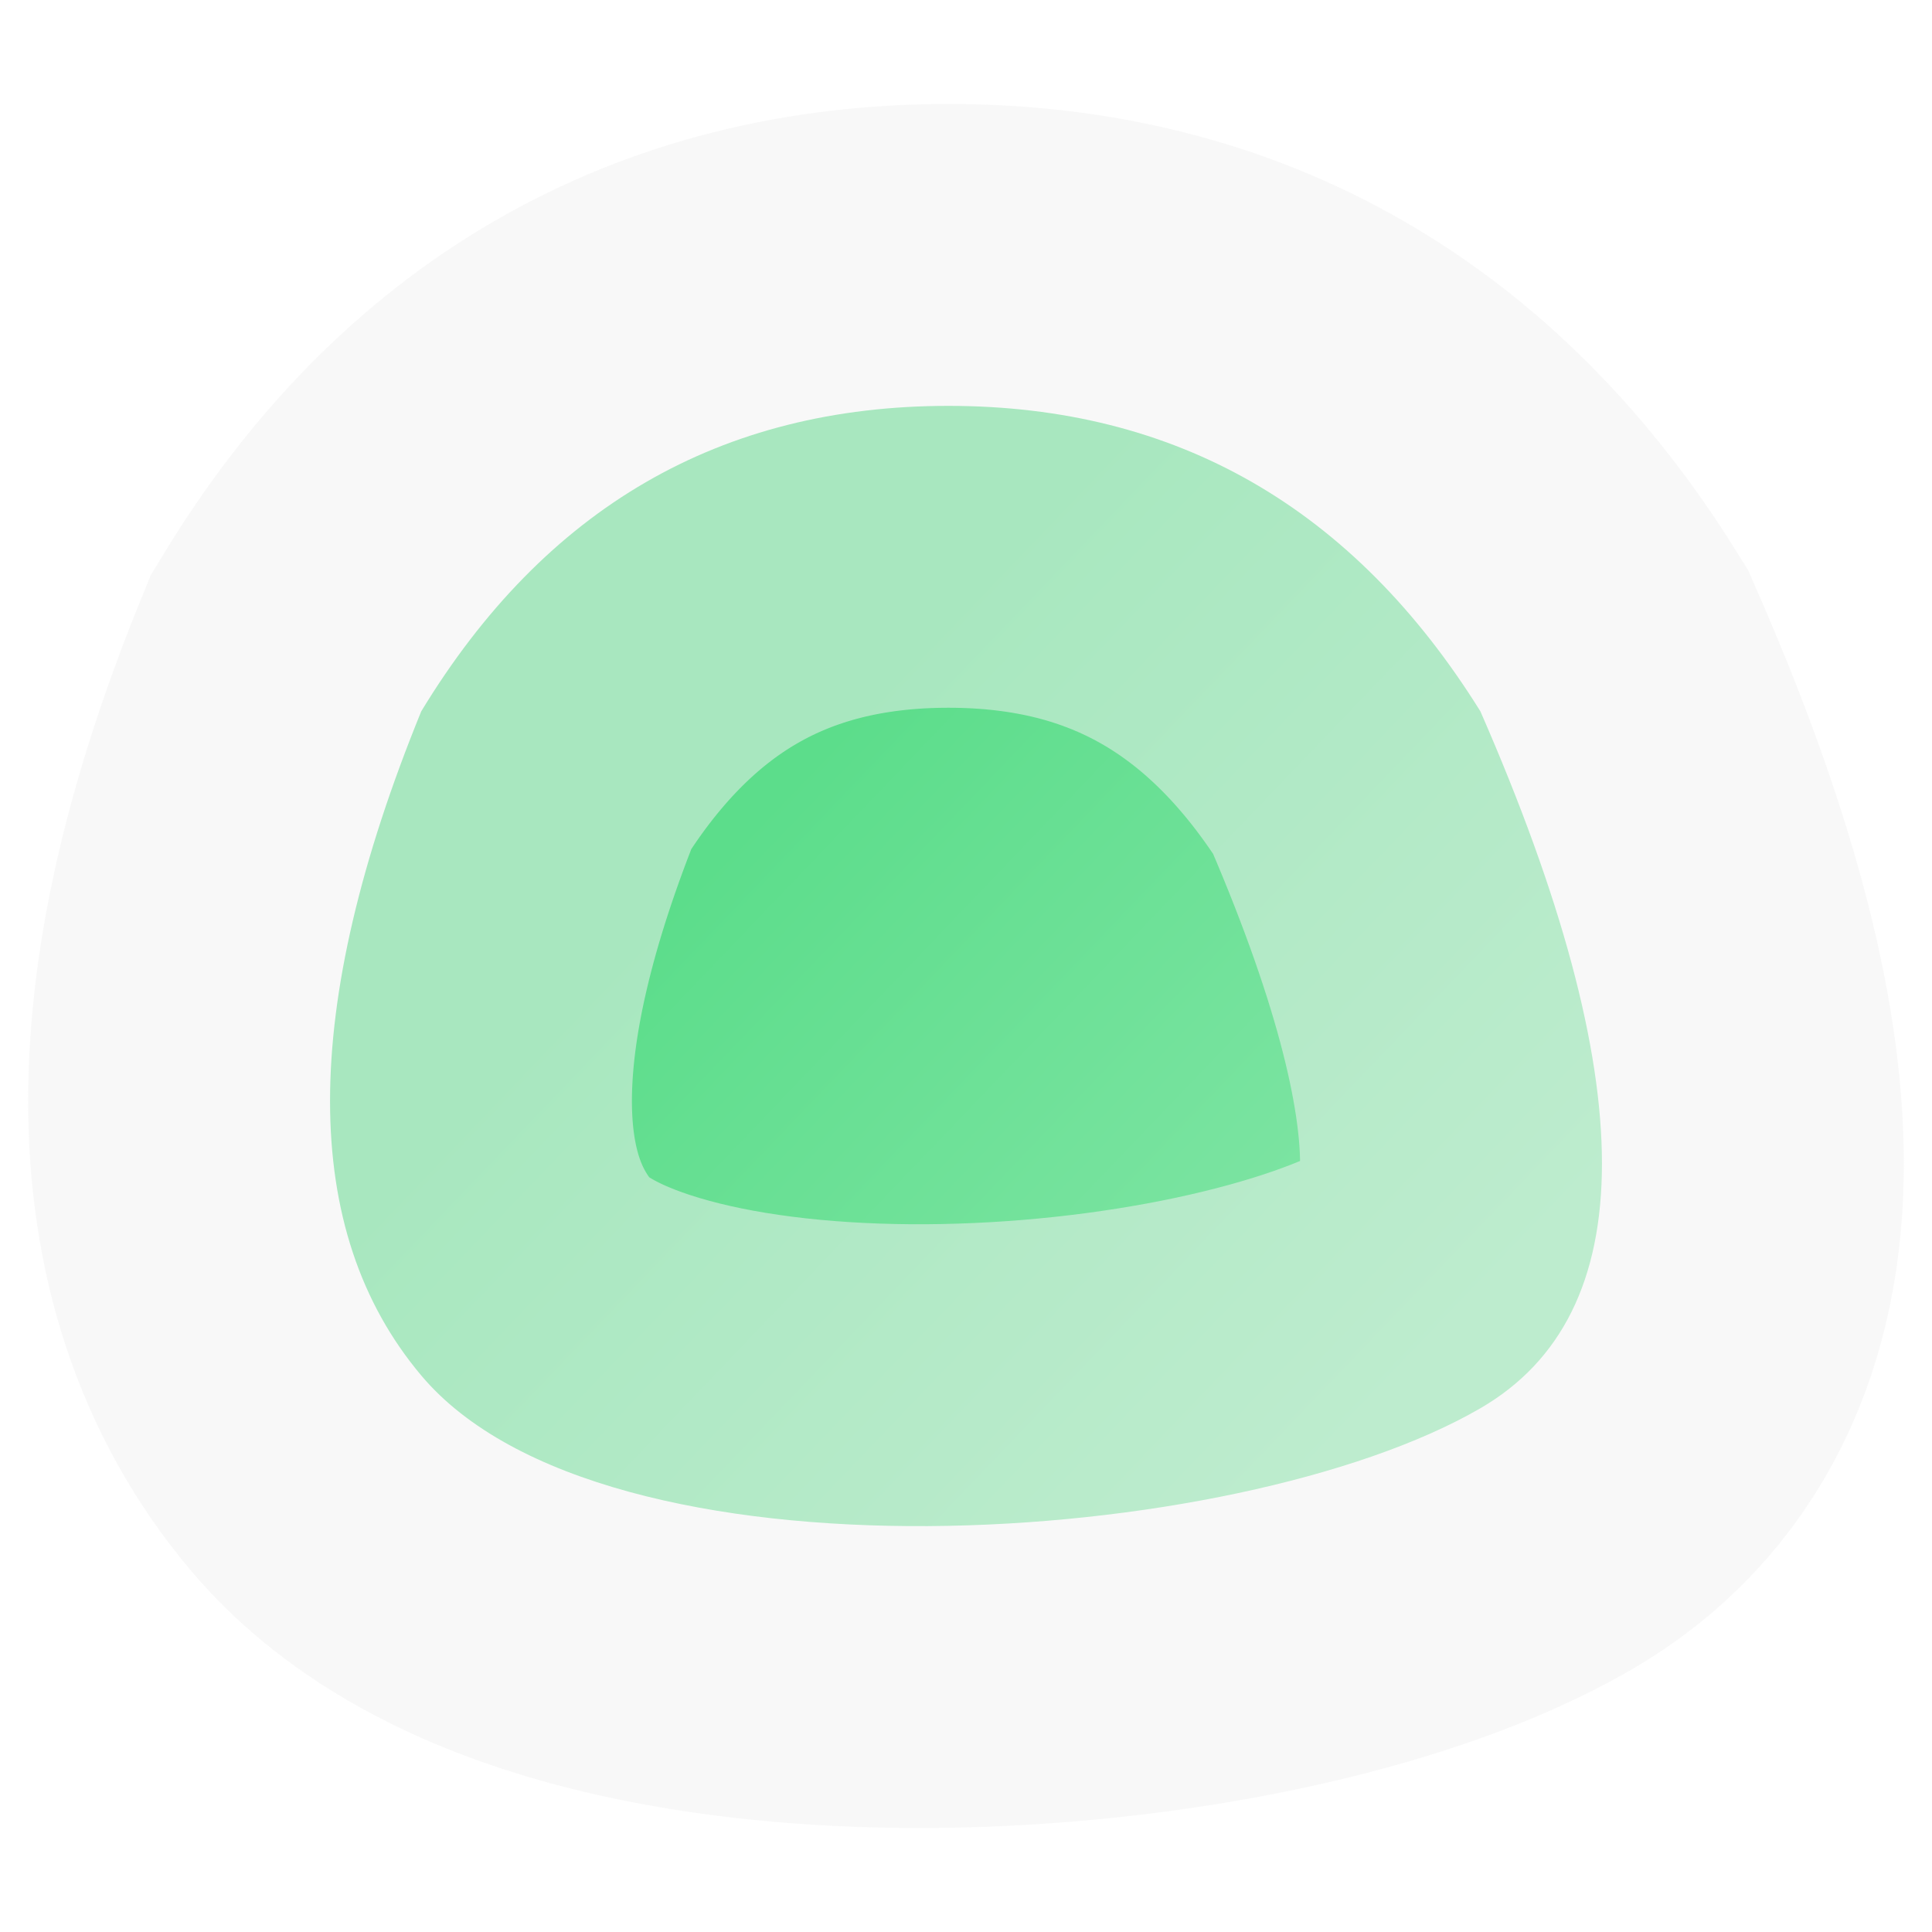
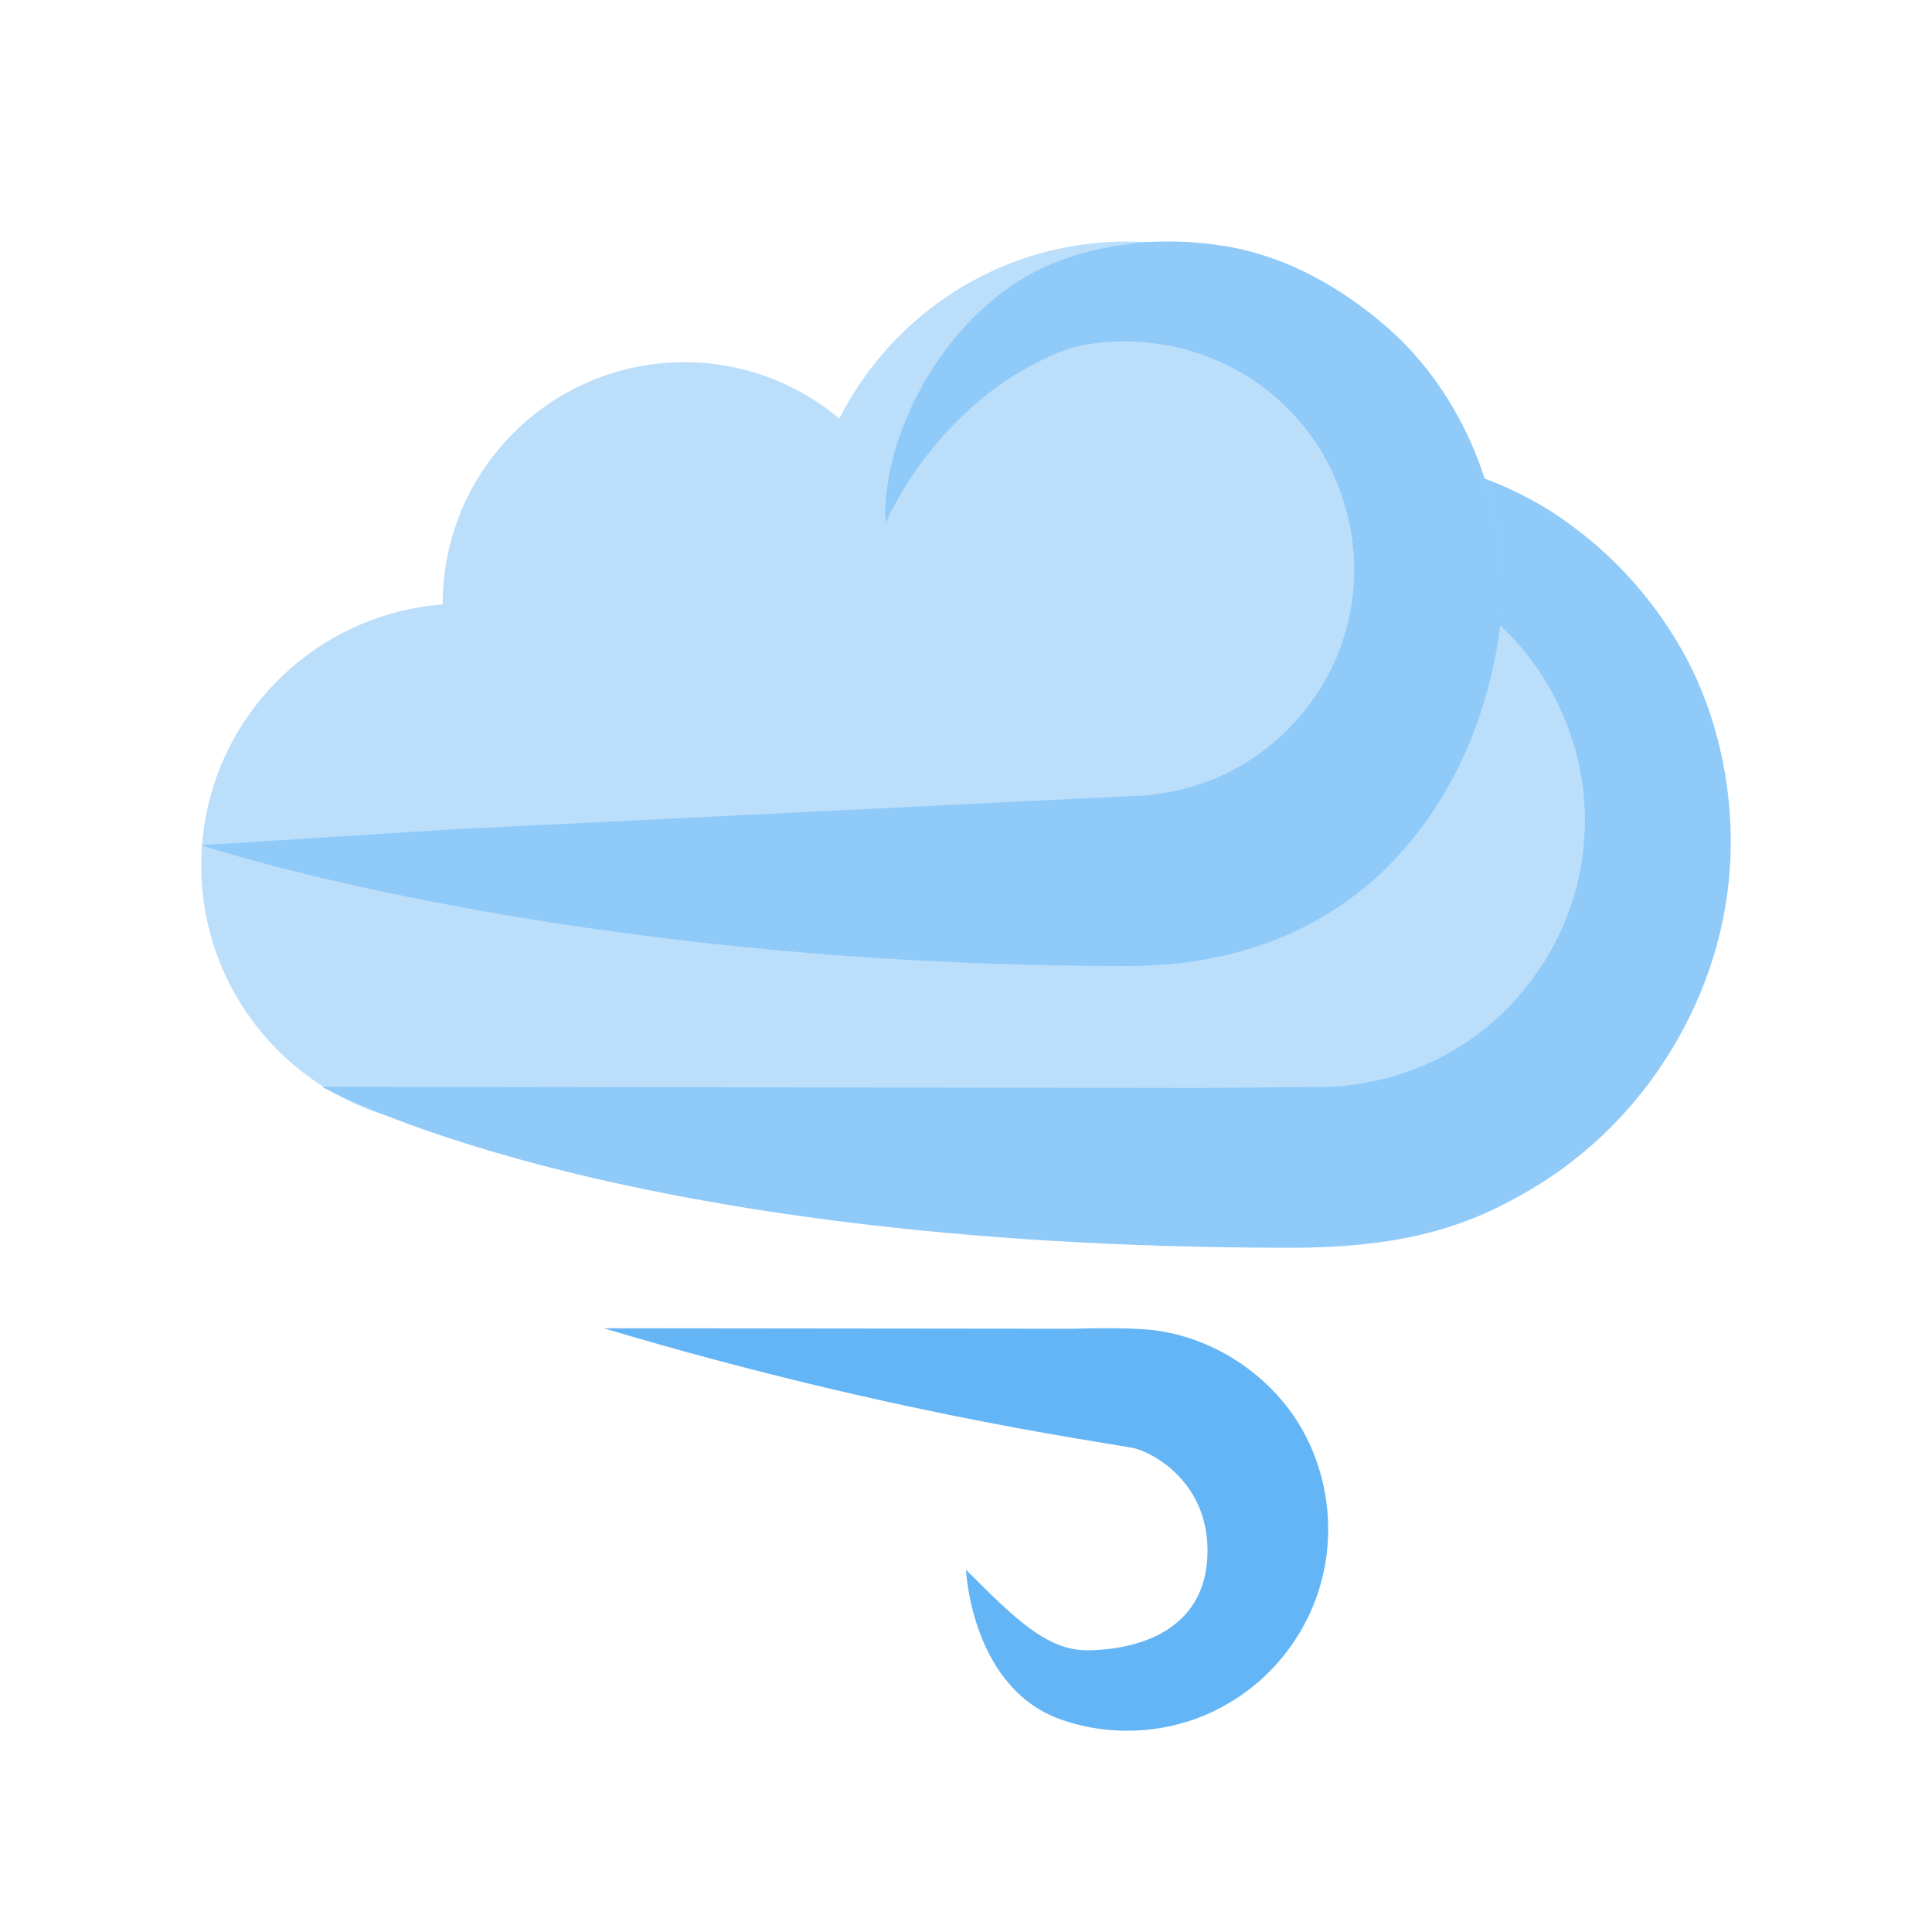
- <svg xmlns="http://www.w3.org/2000/svg" width="640" height="640" viewBox="0 0 640 640" fill="none">
-   <path d="M490.4 235.64C544.09 358.38 544.09 435.34 490.4 466.5C409.85 513.24 199.96 527.49 139.54 455.64C99.26 407.74 99.26 334.4 139.54 235.64C180.5 168.18 238.71 134.45 314.17 134.45C389.64 134.45 448.38 168.18 490.4 235.64Z" fill="url(#paint0_linear_381_799)" />
-   <path d="M490.4 235.64C544.09 358.38 544.09 435.34 490.4 466.5C409.85 513.24 199.96 527.49 139.54 455.64C99.26 407.74 99.26 334.4 139.54 235.64C180.5 168.18 238.71 134.45 314.17 134.45C389.64 134.45 448.38 168.18 490.4 235.64Z" stroke="#F2F2F2" stroke-opacity="0.51" stroke-width="200" />
-   <defs>
-     <linearGradient id="paint0_linear_381_799" x1="259.78" y1="261.15" x2="463.85" y2="456.49" gradientUnits="userSpaceOnUse">
-       <stop stop-color="#5CDD8B" />
-       <stop offset="1" stop-color="#86E6A9" />
-     </linearGradient>
-   </defs>
+ <svg xmlns="http://www.w3.org/2000/svg" viewBox="0 0 48 48" width="1024px" height="1024px">
+   <path fill="#BBDEFB" d="M11.5 14.999A6.5 6.5 0 1 0 11.5 27.999 6.5 6.5 0 1 0 11.5 14.999zM35.5 14.999A6.5 6.5 0 1 0 35.5 27.999 6.5 6.5 0 1 0 35.5 14.999z" />
+   <path fill="#BBDEFB" d="M11,28l25,0.001c0,0,0-4.976,0-7.001l-25,0V28z" />
+   <path fill="#BBDEFB" d="M28 6.001A8 8 0 1 0 28 22.001A8 8 0 1 0 28 6.001Z" />
+   <path fill="#BBDEFB" d="M17 8.999A6 6 0 1 0 17 20.999A6 6 0 1 0 17 8.999Z" />
+   <path fill="#BBDEFB" d="M24.25 13.234A6.417 6.417 0 1 0 24.25 26.068A6.417 6.417 0 1 0 24.25 13.234Z" />
+   <path fill="#64B5F6" d="M24,39c1.188,1.188,2,2,3,2s3-0.333,3-2.479c0-1.604-1.201-2.345-1.734-2.515C28.149,35.915,22.606,35.276,15,33l11.696,0.012c0,0,1.289-0.047,1.993,0.039c1.374,0.179,2.65,0.971,3.443,2.113c0.79,1.148,1.054,2.627,0.734,3.974c-0.308,1.35-1.207,2.543-2.408,3.216c-1.196,0.689-2.674,0.83-3.977,0.408C24.13,42.037,24,39,24,39z" />
+   <g>
+     <path fill="#90CAF9" d="M22,13c-0.113-2.276,1.577-5.37,4.11-6.436c0.641-0.272,1.289-0.428,2.03-0.511c0.186-0.047,0.732-0.057,1.038-0.053c0.357,0.006,0.719,0.033,1.079,0.089c1.457,0.19,2.833,0.902,3.998,1.866c2.375,1.927,3.575,5.375,2.856,8.537C36.456,19.694,34,24,28,24c-14,0-23-3-23-3l6.172-0.392l6.183-0.303l6.183-0.304l3.092-0.151l1.551-0.072c0.482-0.014,0.959-0.103,1.422-0.233c1.86-0.524,3.385-2.094,3.86-3.978c0.504-1.881-0.057-4.002-1.442-5.387C30.663,8.77,28.53,8.169,26.625,8.64C23.344,9.781,22,13,22,13z" />
+     <path fill="#90CAF9" d="M42.048,16.642c-0.71-1.439-1.755-2.67-2.998-3.58c-0.666-0.502-1.403-0.889-2.172-1.174c0.374,1.16,0.511,2.404,0.381,3.637c1.496,1.388,2.3,3.471,2.086,5.499c-0.188,2.104-1.464,4.068-3.296,5.105c-0.909,0.529-1.946,0.817-2.992,0.874l-3.315,0.027L8,27c0,0,7.031,4,24.063,4c2.969,0,4.531-0.597,5.974-1.452c2.901-1.711,4.813-4.885,4.954-8.21C43.062,19.745,42.739,18.083,42.048,16.642z" />
+   </g>
</svg>
